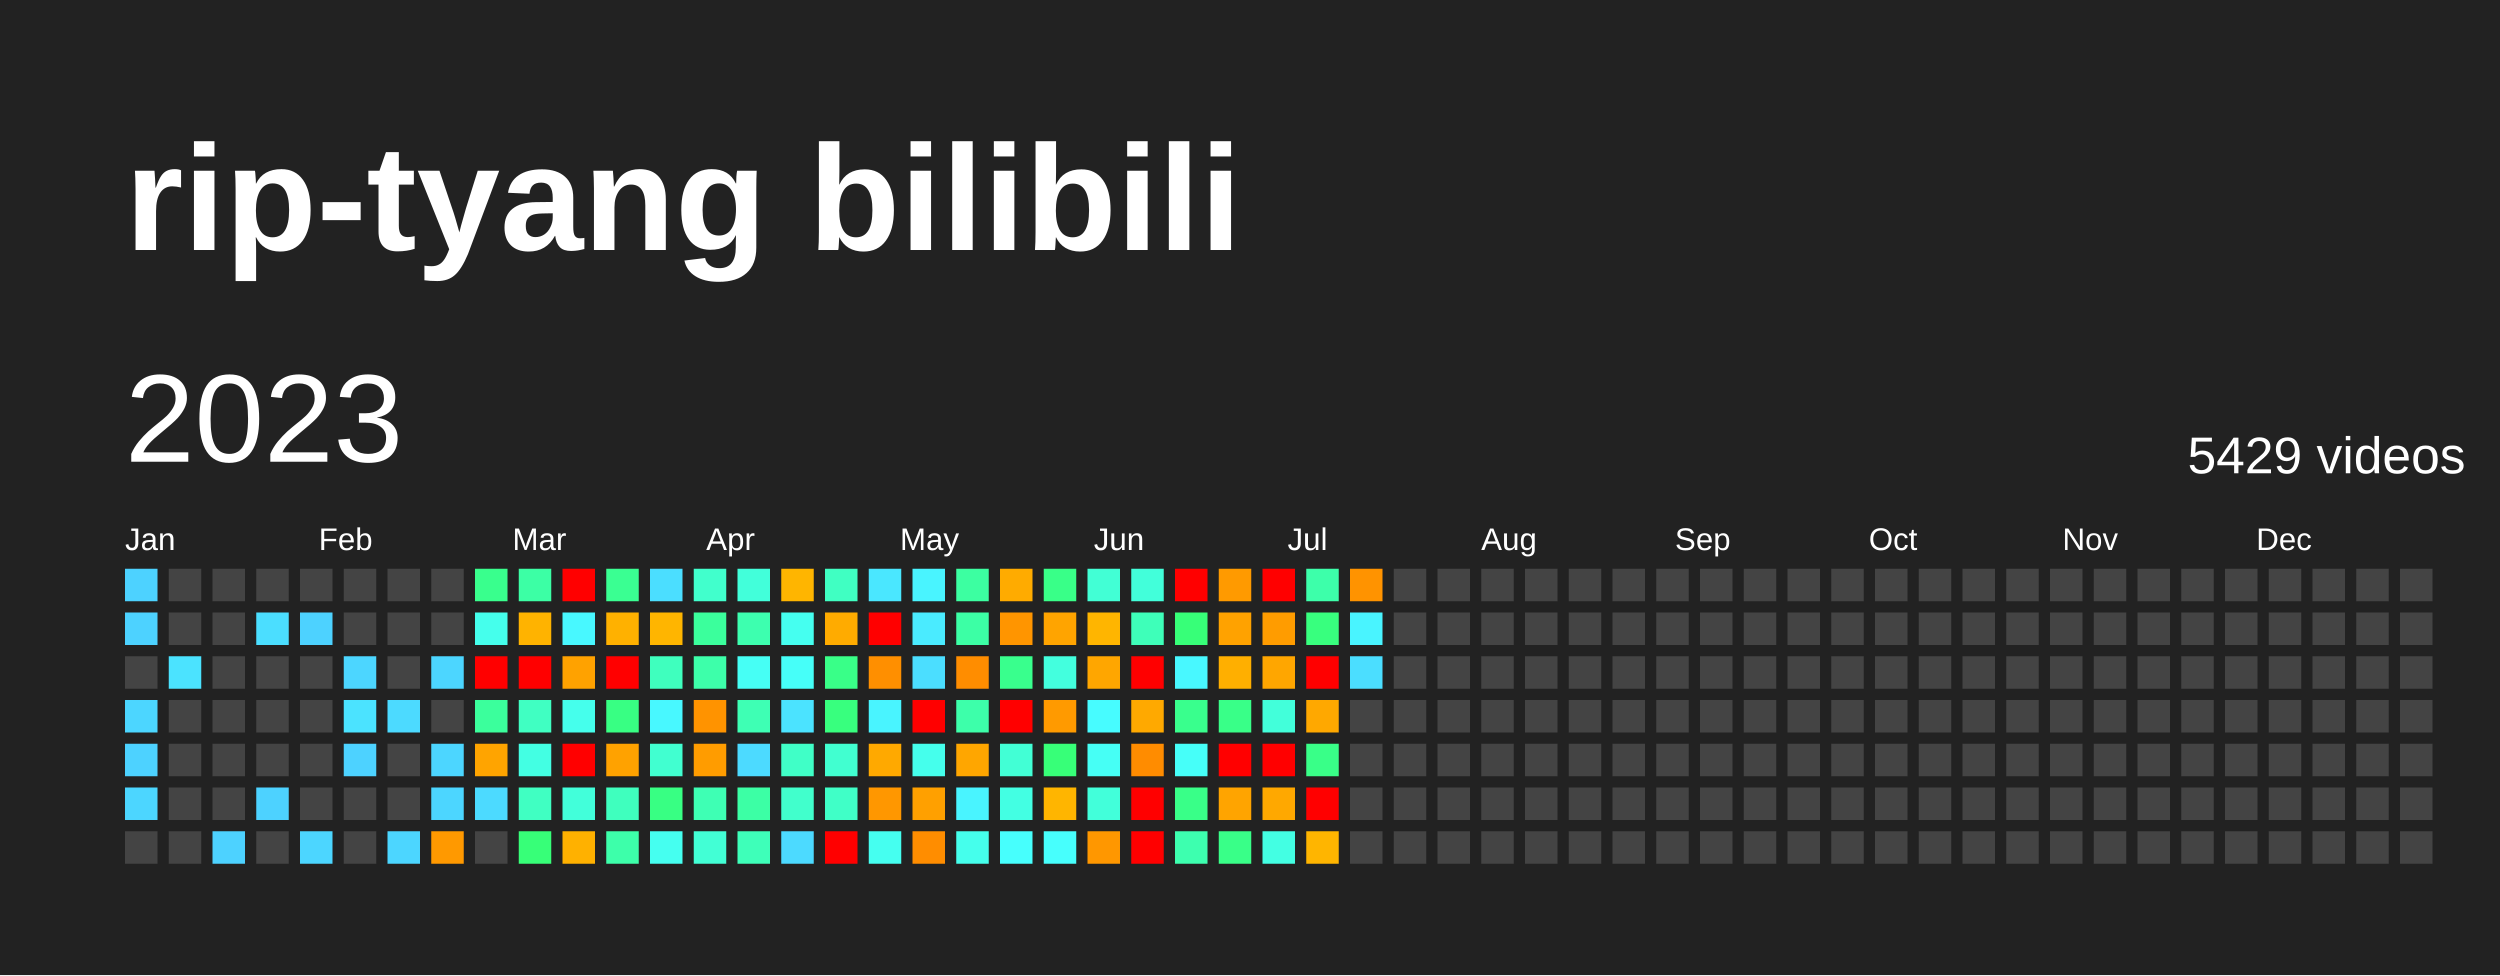
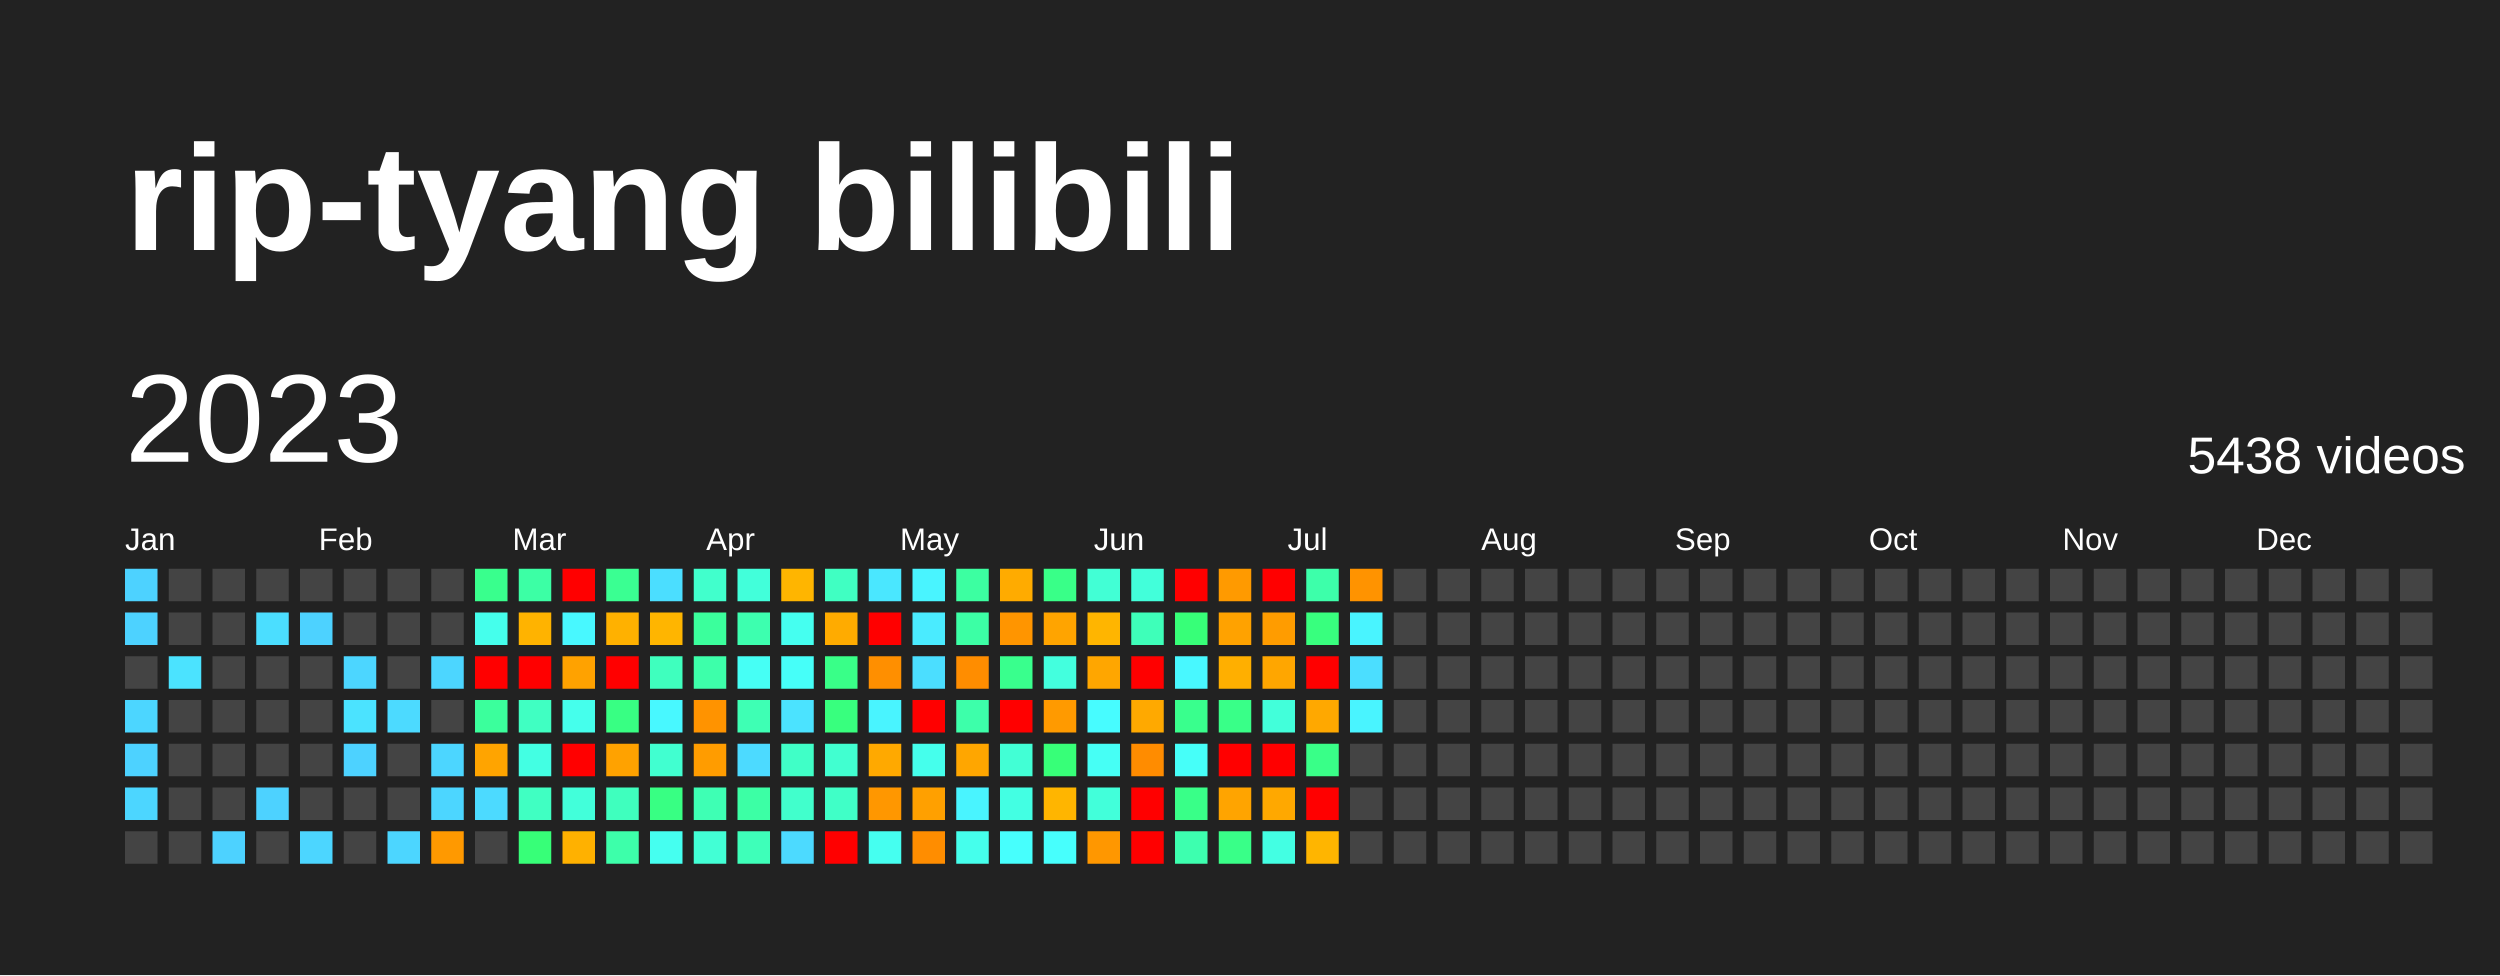
<svg xmlns="http://www.w3.org/2000/svg" baseProfile="full" height="78mm" version="1.1" viewBox="0,0,200,78" width="200mm">
  <defs />
  <rect fill="#222222" height="78" width="200" x="0" y="0" />
  <text fill="#FFFFFF" style="font-size:12px; font-family:Arial; font-weight:bold;" x="10" y="20">rip-tyang bilibili</text>
  <text dominant-baseline="hanging" fill="#FFFFFF" style="font-size:10.0px; font-family:Arial;" x="10" y="30">2023</text>
-   <text dominant-baseline="hanging" fill="#FFFFFF" style="font-size:4.125px; font-family:Arial;" x="175" y="35">5429 videos</text>
+   <text dominant-baseline="hanging" fill="#FFFFFF" style="font-size:4.125px; font-family:Arial;" x="175" y="35">5438 videos</text>
  <text fill="#FFFFFF" style="font-size:2.5px; font-family:Arial" x="10.0" y="44">Jan</text>
  <text fill="#FFFFFF" style="font-size:2.5px; font-family:Arial" x="25.5" y="44">Feb</text>
  <text fill="#FFFFFF" style="font-size:2.5px; font-family:Arial" x="41.0" y="44">Mar</text>
  <text fill="#FFFFFF" style="font-size:2.5px; font-family:Arial" x="56.5" y="44">Apr</text>
  <text fill="#FFFFFF" style="font-size:2.5px; font-family:Arial" x="72.0" y="44">May</text>
  <text fill="#FFFFFF" style="font-size:2.5px; font-family:Arial" x="87.5" y="44">Jun</text>
  <text fill="#FFFFFF" style="font-size:2.5px; font-family:Arial" x="103.0" y="44">Jul</text>
  <text fill="#FFFFFF" style="font-size:2.5px; font-family:Arial" x="118.5" y="44">Aug</text>
  <text fill="#FFFFFF" style="font-size:2.5px; font-family:Arial" x="134.0" y="44">Sep</text>
  <text fill="#FFFFFF" style="font-size:2.5px; font-family:Arial" x="149.5" y="44">Oct</text>
  <text fill="#FFFFFF" style="font-size:2.5px; font-family:Arial" x="165.0" y="44">Nov</text>
  <text fill="#FFFFFF" style="font-size:2.5px; font-family:Arial" x="180.5" y="44">Dec</text>
  <rect fill="#4dd2ff" height="2.6" width="2.6" x="10.0" y="45.5" />
  <rect fill="#4dd2ff" height="2.6" width="2.6" x="10.0" y="49.0" />
  <rect fill="#444444" height="2.6" width="2.6" x="10.0" y="52.5" />
  <rect fill="#4cd6ff" height="2.6" width="2.6" x="10.0" y="56.0" />
  <rect fill="#4dd2ff" height="2.6" width="2.6" x="10.0" y="59.5" />
  <rect fill="#4cd6ff" height="2.6" width="2.6" x="10.0" y="63.0" />
  <rect fill="#444444" height="2.6" width="2.6" x="10.0" y="66.5" />
  <rect fill="#444444" height="2.6" width="2.6" x="13.5" y="45.5" />
  <rect fill="#444444" height="2.6" width="2.6" x="13.5" y="49.0" />
  <rect fill="#4be3ff" height="2.6" width="2.6" x="13.5" y="52.5" />
  <rect fill="#444444" height="2.6" width="2.6" x="13.5" y="56.0" />
  <rect fill="#444444" height="2.6" width="2.6" x="13.5" y="59.5" />
  <rect fill="#444444" height="2.6" width="2.6" x="13.5" y="63.0" />
  <rect fill="#444444" height="2.6" width="2.6" x="13.5" y="66.5" />
  <rect fill="#444444" height="2.6" width="2.6" x="17.0" y="45.5" />
  <rect fill="#444444" height="2.6" width="2.6" x="17.0" y="49.0" />
  <rect fill="#444444" height="2.6" width="2.6" x="17.0" y="52.5" />
  <rect fill="#444444" height="2.6" width="2.6" x="17.0" y="56.0" />
  <rect fill="#444444" height="2.6" width="2.6" x="17.0" y="59.5" />
  <rect fill="#444444" height="2.6" width="2.6" x="17.0" y="63.0" />
  <rect fill="#4dd2ff" height="2.6" width="2.6" x="17.0" y="66.5" />
  <rect fill="#444444" height="2.6" width="2.6" x="20.5" y="45.5" />
  <rect fill="#4bdeff" height="2.6" width="2.6" x="20.5" y="49.0" />
  <rect fill="#444444" height="2.6" width="2.6" x="20.5" y="52.5" />
  <rect fill="#444444" height="2.6" width="2.6" x="20.5" y="56.0" />
  <rect fill="#444444" height="2.6" width="2.6" x="20.5" y="59.5" />
  <rect fill="#4dd2ff" height="2.6" width="2.6" x="20.5" y="63.0" />
  <rect fill="#444444" height="2.6" width="2.6" x="20.5" y="66.5" />
  <rect fill="#444444" height="2.6" width="2.6" x="24.0" y="45.5" />
  <rect fill="#4dd2ff" height="2.6" width="2.6" x="24.0" y="49.0" />
  <rect fill="#444444" height="2.6" width="2.6" x="24.0" y="52.5" />
  <rect fill="#444444" height="2.6" width="2.6" x="24.0" y="56.0" />
  <rect fill="#444444" height="2.6" width="2.6" x="24.0" y="59.5" />
  <rect fill="#444444" height="2.6" width="2.6" x="24.0" y="63.0" />
  <rect fill="#4cd6ff" height="2.6" width="2.6" x="24.0" y="66.5" />
  <rect fill="#444444" height="2.6" width="2.6" x="27.5" y="45.5" />
  <rect fill="#444444" height="2.6" width="2.6" x="27.5" y="49.0" />
  <rect fill="#4cd6ff" height="2.6" width="2.6" x="27.5" y="52.5" />
  <rect fill="#4be3ff" height="2.6" width="2.6" x="27.5" y="56.0" />
  <rect fill="#4dd2ff" height="2.6" width="2.6" x="27.5" y="59.5" />
  <rect fill="#444444" height="2.6" width="2.6" x="27.5" y="63.0" />
  <rect fill="#444444" height="2.6" width="2.6" x="27.5" y="66.5" />
  <rect fill="#444444" height="2.6" width="2.6" x="31.0" y="45.5" />
  <rect fill="#444444" height="2.6" width="2.6" x="31.0" y="49.0" />
  <rect fill="#444444" height="2.6" width="2.6" x="31.0" y="52.5" />
  <rect fill="#4cdaff" height="2.6" width="2.6" x="31.0" y="56.0" />
  <rect fill="#444444" height="2.6" width="2.6" x="31.0" y="59.5" />
  <rect fill="#444444" height="2.6" width="2.6" x="31.0" y="63.0" />
  <rect fill="#4cd6ff" height="2.6" width="2.6" x="31.0" y="66.5" />
  <rect fill="#444444" height="2.6" width="2.6" x="34.5" y="45.5" />
  <rect fill="#444444" height="2.6" width="2.6" x="34.5" y="49.0" />
  <rect fill="#4cd6ff" height="2.6" width="2.6" x="34.5" y="52.5" />
  <rect fill="#444444" height="2.6" width="2.6" x="34.5" y="56.0" />
  <rect fill="#4cd6ff" height="2.6" width="2.6" x="34.5" y="59.5" />
  <rect fill="#4cd6ff" height="2.6" width="2.6" x="34.5" y="63.0" />
  <rect fill="#ff9900" height="2.6" width="2.6" x="34.5" y="66.5" />
  <rect fill="#39ff8d" height="2.6" width="2.6" x="38.0" y="45.5" />
  <rect fill="#45ffec" height="2.6" width="2.6" x="38.0" y="49.0" />
  <rect fill="red" height="2.6" width="2.6" x="38.0" y="52.5" />
  <rect fill="#3bff9c" height="2.6" width="2.6" x="38.0" y="56.0" />
  <rect fill="#ffa400" height="2.6" width="2.6" x="38.0" y="59.5" />
  <rect fill="#4cdaff" height="2.6" width="2.6" x="38.0" y="63.0" />
  <rect fill="#444444" height="2.6" width="2.6" x="38.0" y="66.5" />
  <rect fill="#3cffa5" height="2.6" width="2.6" x="41.5" y="45.5" />
  <rect fill="#ffb300" height="2.6" width="2.6" x="41.5" y="49.0" />
  <rect fill="red" height="2.6" width="2.6" x="41.5" y="52.5" />
  <rect fill="#40ffc2" height="2.6" width="2.6" x="41.5" y="56.0" />
  <rect fill="#43ffe3" height="2.6" width="2.6" x="41.5" y="59.5" />
  <rect fill="#40ffc2" height="2.6" width="2.6" x="41.5" y="63.0" />
  <rect fill="#37ff78" height="2.6" width="2.6" x="41.5" y="66.5" />
  <rect fill="red" height="2.6" width="2.6" x="45.0" y="45.5" />
  <rect fill="#48f8ff" height="2.6" width="2.6" x="45.0" y="49.0" />
  <rect fill="#ffa200" height="2.6" width="2.6" x="45.0" y="52.5" />
  <rect fill="#45ffec" height="2.6" width="2.6" x="45.0" y="56.0" />
  <rect fill="red" height="2.6" width="2.6" x="45.0" y="59.5" />
  <rect fill="#42ffda" height="2.6" width="2.6" x="45.0" y="63.0" />
  <rect fill="#ffb100" height="2.6" width="2.6" x="45.0" y="66.5" />
  <rect fill="#3aff92" height="2.6" width="2.6" x="48.5" y="45.5" />
  <rect fill="#ffb100" height="2.6" width="2.6" x="48.5" y="49.0" />
  <rect fill="red" height="2.6" width="2.6" x="48.5" y="52.5" />
  <rect fill="#38ff83" height="2.6" width="2.6" x="48.5" y="56.0" />
  <rect fill="#ffa200" height="2.6" width="2.6" x="48.5" y="59.5" />
  <rect fill="#3fffbe" height="2.6" width="2.6" x="48.5" y="63.0" />
  <rect fill="#3dffaa" height="2.6" width="2.6" x="48.5" y="66.5" />
  <rect fill="#4bdeff" height="2.6" width="2.6" x="52.0" y="45.5" />
  <rect fill="#ffb500" height="2.6" width="2.6" x="52.0" y="49.0" />
  <rect fill="#3fffbe" height="2.6" width="2.6" x="52.0" y="52.5" />
  <rect fill="#48f8ff" height="2.6" width="2.6" x="52.0" y="56.0" />
  <rect fill="#41ffd0" height="2.6" width="2.6" x="52.0" y="59.5" />
  <rect fill="#38ff83" height="2.6" width="2.6" x="52.0" y="63.0" />
  <rect fill="#45fff0" height="2.6" width="2.6" x="52.0" y="66.5" />
  <rect fill="#41ffcc" height="2.6" width="2.6" x="55.5" y="45.5" />
  <rect fill="#3bff9c" height="2.6" width="2.6" x="55.5" y="49.0" />
  <rect fill="#3dffaa" height="2.6" width="2.6" x="55.5" y="52.5" />
  <rect fill="#ff9300" height="2.6" width="2.6" x="55.5" y="56.0" />
  <rect fill="#ff9c00" height="2.6" width="2.6" x="55.5" y="59.5" />
  <rect fill="#3effb4" height="2.6" width="2.6" x="55.5" y="63.0" />
  <rect fill="#42ffd5" height="2.6" width="2.6" x="55.5" y="66.5" />
  <rect fill="#42ffda" height="2.6" width="2.6" x="59.0" y="45.5" />
  <rect fill="#3dffaf" height="2.6" width="2.6" x="59.0" y="49.0" />
  <rect fill="#46fff5" height="2.6" width="2.6" x="59.0" y="52.5" />
  <rect fill="#3effb4" height="2.6" width="2.6" x="59.0" y="56.0" />
  <rect fill="#4cdaff" height="2.6" width="2.6" x="59.0" y="59.5" />
  <rect fill="#3cffa5" height="2.6" width="2.6" x="59.0" y="63.0" />
  <rect fill="#3effb9" height="2.6" width="2.6" x="59.0" y="66.5" />
  <rect fill="#ffb500" height="2.6" width="2.6" x="62.5" y="45.5" />
  <rect fill="#45fff0" height="2.6" width="2.6" x="62.5" y="49.0" />
  <rect fill="#46fff9" height="2.6" width="2.6" x="62.5" y="52.5" />
  <rect fill="#4be3ff" height="2.6" width="2.6" x="62.5" y="56.0" />
  <rect fill="#40ffc7" height="2.6" width="2.6" x="62.5" y="59.5" />
  <rect fill="#41ffcc" height="2.6" width="2.6" x="62.5" y="63.0" />
  <rect fill="#4cdaff" height="2.6" width="2.6" x="62.5" y="66.5" />
  <rect fill="#40ffc2" height="2.6" width="2.6" x="66.0" y="45.5" />
  <rect fill="#ffab00" height="2.6" width="2.6" x="66.0" y="49.0" />
  <rect fill="#39ff88" height="2.6" width="2.6" x="66.0" y="52.5" />
  <rect fill="#38ff7e" height="2.6" width="2.6" x="66.0" y="56.0" />
  <rect fill="#41ffd0" height="2.6" width="2.6" x="66.0" y="59.5" />
  <rect fill="#40ffc7" height="2.6" width="2.6" x="66.0" y="63.0" />
  <rect fill="red" height="2.6" width="2.6" x="66.0" y="66.5" />
  <rect fill="#4ae7ff" height="2.6" width="2.6" x="69.5" y="45.5" />
  <rect fill="red" height="2.6" width="2.6" x="69.5" y="49.0" />
  <rect fill="#ff8f00" height="2.6" width="2.6" x="69.5" y="52.5" />
  <rect fill="#49f4ff" height="2.6" width="2.6" x="69.5" y="56.0" />
  <rect fill="#ffa900" height="2.6" width="2.6" x="69.5" y="59.5" />
  <rect fill="#ff9700" height="2.6" width="2.6" x="69.5" y="63.0" />
  <rect fill="#45fff0" height="2.6" width="2.6" x="69.5" y="66.5" />
  <rect fill="#49f4ff" height="2.6" width="2.6" x="73.0" y="45.5" />
  <rect fill="#4aebff" height="2.6" width="2.6" x="73.0" y="49.0" />
  <rect fill="#4bdeff" height="2.6" width="2.6" x="73.0" y="52.5" />
  <rect fill="red" height="2.6" width="2.6" x="73.0" y="56.0" />
  <rect fill="#45ffec" height="2.6" width="2.6" x="73.0" y="59.5" />
  <rect fill="#ffa000" height="2.6" width="2.6" x="73.0" y="63.0" />
  <rect fill="#ff8d00" height="2.6" width="2.6" x="73.0" y="66.5" />
  <rect fill="#3cffa1" height="2.6" width="2.6" x="76.5" y="45.5" />
  <rect fill="#3cffa5" height="2.6" width="2.6" x="76.5" y="49.0" />
  <rect fill="#ff8d00" height="2.6" width="2.6" x="76.5" y="52.5" />
  <rect fill="#3dffaa" height="2.6" width="2.6" x="76.5" y="56.0" />
  <rect fill="#ffa600" height="2.6" width="2.6" x="76.5" y="59.5" />
  <rect fill="#49f4ff" height="2.6" width="2.6" x="76.5" y="63.0" />
  <rect fill="#45ffec" height="2.6" width="2.6" x="76.5" y="66.5" />
  <rect fill="#ffab00" height="2.6" width="2.6" x="80.0" y="45.5" />
  <rect fill="#ff9500" height="2.6" width="2.6" x="80.0" y="49.0" />
  <rect fill="#39ff8d" height="2.6" width="2.6" x="80.0" y="52.5" />
  <rect fill="red" height="2.6" width="2.6" x="80.0" y="56.0" />
  <rect fill="#42ffd5" height="2.6" width="2.6" x="80.0" y="59.5" />
  <rect fill="#43ffe3" height="2.6" width="2.6" x="80.0" y="63.0" />
  <rect fill="#47fffd" height="2.6" width="2.6" x="80.0" y="66.5" />
  <rect fill="#39ff88" height="2.6" width="2.6" x="83.5" y="45.5" />
  <rect fill="#ffa400" height="2.6" width="2.6" x="83.5" y="49.0" />
  <rect fill="#43ffde" height="2.6" width="2.6" x="83.5" y="52.5" />
  <rect fill="#ff9a00" height="2.6" width="2.6" x="83.5" y="56.0" />
  <rect fill="#37ff78" height="2.6" width="2.6" x="83.5" y="59.5" />
  <rect fill="#ffb500" height="2.6" width="2.6" x="83.5" y="63.0" />
  <rect fill="#47fffd" height="2.6" width="2.6" x="83.5" y="66.5" />
  <rect fill="#42ffd5" height="2.6" width="2.6" x="87.0" y="45.5" />
  <rect fill="#ffb500" height="2.6" width="2.6" x="87.0" y="49.0" />
  <rect fill="#ffa600" height="2.6" width="2.6" x="87.0" y="52.5" />
  <rect fill="#47fcff" height="2.6" width="2.6" x="87.0" y="56.0" />
  <rect fill="#46fff5" height="2.6" width="2.6" x="87.0" y="59.5" />
  <rect fill="#42ffda" height="2.6" width="2.6" x="87.0" y="63.0" />
  <rect fill="#ff9700" height="2.6" width="2.6" x="87.0" y="66.5" />
  <rect fill="#42ffda" height="2.6" width="2.6" x="90.5" y="45.5" />
  <rect fill="#3effb9" height="2.6" width="2.6" x="90.5" y="49.0" />
  <rect fill="red" height="2.6" width="2.6" x="90.5" y="52.5" />
  <rect fill="#ffa900" height="2.6" width="2.6" x="90.5" y="56.0" />
  <rect fill="#ff8c00" height="2.6" width="2.6" x="90.5" y="59.5" />
  <rect fill="red" height="2.6" width="2.6" x="90.5" y="63.0" />
  <rect fill="red" height="2.6" width="2.6" x="90.5" y="66.5" />
  <rect fill="red" height="2.6" width="2.6" x="94.0" y="45.5" />
  <rect fill="#37ff78" height="2.6" width="2.6" x="94.0" y="49.0" />
  <rect fill="#48f8ff" height="2.6" width="2.6" x="94.0" y="52.5" />
  <rect fill="#39ff8d" height="2.6" width="2.6" x="94.0" y="56.0" />
  <rect fill="#46fff9" height="2.6" width="2.6" x="94.0" y="59.5" />
  <rect fill="#39ff88" height="2.6" width="2.6" x="94.0" y="63.0" />
  <rect fill="#3dffaf" height="2.6" width="2.6" x="94.0" y="66.5" />
  <rect fill="#ff9a00" height="2.6" width="2.6" x="97.5" y="45.5" />
  <rect fill="#ffa200" height="2.6" width="2.6" x="97.5" y="49.0" />
  <rect fill="#ffaf00" height="2.6" width="2.6" x="97.5" y="52.5" />
  <rect fill="#39ff88" height="2.6" width="2.6" x="97.5" y="56.0" />
  <rect fill="red" height="2.6" width="2.6" x="97.5" y="59.5" />
  <rect fill="#ffa400" height="2.6" width="2.6" x="97.5" y="63.0" />
  <rect fill="#39ff88" height="2.6" width="2.6" x="97.5" y="66.5" />
  <rect fill="red" height="2.6" width="2.6" x="101.0" y="45.5" />
  <rect fill="#ff9c00" height="2.6" width="2.6" x="101.0" y="49.0" />
  <rect fill="#ffa600" height="2.6" width="2.6" x="101.0" y="52.5" />
  <rect fill="#42ffda" height="2.6" width="2.6" x="101.0" y="56.0" />
  <rect fill="red" height="2.6" width="2.6" x="101.0" y="59.5" />
  <rect fill="#ffa800" height="2.6" width="2.6" x="101.0" y="63.0" />
  <rect fill="#43ffe3" height="2.6" width="2.6" x="101.0" y="66.5" />
  <rect fill="#3dffaa" height="2.6" width="2.6" x="104.5" y="45.5" />
  <rect fill="#38ff7e" height="2.6" width="2.6" x="104.5" y="49.0" />
  <rect fill="red" height="2.6" width="2.6" x="104.5" y="52.5" />
  <rect fill="#ffa800" height="2.6" width="2.6" x="104.5" y="56.0" />
  <rect fill="#39ff88" height="2.6" width="2.6" x="104.5" y="59.5" />
  <rect fill="red" height="2.6" width="2.6" x="104.5" y="63.0" />
  <rect fill="#ffb500" height="2.6" width="2.6" x="104.5" y="66.5" />
  <rect fill="#ff9300" height="2.6" width="2.6" x="108.0" y="45.5" />
  <rect fill="#49f4ff" height="2.6" width="2.6" x="108.0" y="49.0" />
  <rect fill="#4bdeff" height="2.6" width="2.6" x="108.0" y="52.5" />
-   <rect fill="#444444" height="2.6" width="2.6" x="108.0" y="56.0" />
+   <rect fill="#49f4ff" height="2.6" width="2.6" x="108.0" y="56.0" />
  <rect fill="#444444" height="2.6" width="2.6" x="108.0" y="59.5" />
  <rect fill="#444444" height="2.6" width="2.6" x="108.0" y="63.0" />
  <rect fill="#444444" height="2.6" width="2.6" x="108.0" y="66.5" />
  <rect fill="#444444" height="2.6" width="2.6" x="111.5" y="45.5" />
  <rect fill="#444444" height="2.6" width="2.6" x="111.5" y="49.0" />
  <rect fill="#444444" height="2.6" width="2.6" x="111.5" y="52.5" />
  <rect fill="#444444" height="2.6" width="2.6" x="111.5" y="56.0" />
  <rect fill="#444444" height="2.6" width="2.6" x="111.5" y="59.5" />
  <rect fill="#444444" height="2.6" width="2.6" x="111.5" y="63.0" />
  <rect fill="#444444" height="2.6" width="2.6" x="111.5" y="66.5" />
  <rect fill="#444444" height="2.6" width="2.6" x="115.0" y="45.5" />
  <rect fill="#444444" height="2.6" width="2.6" x="115.0" y="49.0" />
  <rect fill="#444444" height="2.6" width="2.6" x="115.0" y="52.5" />
  <rect fill="#444444" height="2.6" width="2.6" x="115.0" y="56.0" />
  <rect fill="#444444" height="2.6" width="2.6" x="115.0" y="59.5" />
  <rect fill="#444444" height="2.6" width="2.6" x="115.0" y="63.0" />
  <rect fill="#444444" height="2.6" width="2.6" x="115.0" y="66.5" />
  <rect fill="#444444" height="2.6" width="2.6" x="118.5" y="45.5" />
  <rect fill="#444444" height="2.6" width="2.6" x="118.5" y="49.0" />
  <rect fill="#444444" height="2.6" width="2.6" x="118.5" y="52.5" />
  <rect fill="#444444" height="2.6" width="2.6" x="118.5" y="56.0" />
  <rect fill="#444444" height="2.6" width="2.6" x="118.5" y="59.5" />
  <rect fill="#444444" height="2.6" width="2.6" x="118.5" y="63.0" />
  <rect fill="#444444" height="2.6" width="2.6" x="118.5" y="66.5" />
  <rect fill="#444444" height="2.6" width="2.6" x="122.0" y="45.5" />
  <rect fill="#444444" height="2.6" width="2.6" x="122.0" y="49.0" />
  <rect fill="#444444" height="2.6" width="2.6" x="122.0" y="52.5" />
  <rect fill="#444444" height="2.6" width="2.6" x="122.0" y="56.0" />
  <rect fill="#444444" height="2.6" width="2.6" x="122.0" y="59.5" />
  <rect fill="#444444" height="2.6" width="2.6" x="122.0" y="63.0" />
  <rect fill="#444444" height="2.6" width="2.6" x="122.0" y="66.5" />
  <rect fill="#444444" height="2.6" width="2.6" x="125.5" y="45.5" />
  <rect fill="#444444" height="2.6" width="2.6" x="125.5" y="49.0" />
  <rect fill="#444444" height="2.6" width="2.6" x="125.5" y="52.5" />
  <rect fill="#444444" height="2.6" width="2.6" x="125.5" y="56.0" />
  <rect fill="#444444" height="2.6" width="2.6" x="125.5" y="59.5" />
  <rect fill="#444444" height="2.6" width="2.6" x="125.5" y="63.0" />
  <rect fill="#444444" height="2.6" width="2.6" x="125.5" y="66.5" />
  <rect fill="#444444" height="2.6" width="2.6" x="129.0" y="45.5" />
  <rect fill="#444444" height="2.6" width="2.6" x="129.0" y="49.0" />
  <rect fill="#444444" height="2.6" width="2.6" x="129.0" y="52.5" />
  <rect fill="#444444" height="2.6" width="2.6" x="129.0" y="56.0" />
  <rect fill="#444444" height="2.6" width="2.6" x="129.0" y="59.5" />
  <rect fill="#444444" height="2.6" width="2.6" x="129.0" y="63.0" />
  <rect fill="#444444" height="2.6" width="2.6" x="129.0" y="66.5" />
  <rect fill="#444444" height="2.6" width="2.6" x="132.5" y="45.5" />
  <rect fill="#444444" height="2.6" width="2.6" x="132.5" y="49.0" />
  <rect fill="#444444" height="2.6" width="2.6" x="132.5" y="52.5" />
  <rect fill="#444444" height="2.6" width="2.6" x="132.5" y="56.0" />
  <rect fill="#444444" height="2.6" width="2.6" x="132.5" y="59.5" />
  <rect fill="#444444" height="2.6" width="2.6" x="132.5" y="63.0" />
  <rect fill="#444444" height="2.6" width="2.6" x="132.5" y="66.5" />
  <rect fill="#444444" height="2.6" width="2.6" x="136.0" y="45.5" />
  <rect fill="#444444" height="2.6" width="2.6" x="136.0" y="49.0" />
  <rect fill="#444444" height="2.6" width="2.6" x="136.0" y="52.5" />
  <rect fill="#444444" height="2.6" width="2.6" x="136.0" y="56.0" />
  <rect fill="#444444" height="2.6" width="2.6" x="136.0" y="59.5" />
  <rect fill="#444444" height="2.6" width="2.6" x="136.0" y="63.0" />
  <rect fill="#444444" height="2.6" width="2.6" x="136.0" y="66.5" />
  <rect fill="#444444" height="2.6" width="2.6" x="139.5" y="45.5" />
  <rect fill="#444444" height="2.6" width="2.6" x="139.5" y="49.0" />
  <rect fill="#444444" height="2.6" width="2.6" x="139.5" y="52.5" />
  <rect fill="#444444" height="2.6" width="2.6" x="139.5" y="56.0" />
  <rect fill="#444444" height="2.6" width="2.6" x="139.5" y="59.5" />
  <rect fill="#444444" height="2.6" width="2.6" x="139.5" y="63.0" />
  <rect fill="#444444" height="2.6" width="2.6" x="139.5" y="66.5" />
  <rect fill="#444444" height="2.6" width="2.6" x="143.0" y="45.5" />
  <rect fill="#444444" height="2.6" width="2.6" x="143.0" y="49.0" />
  <rect fill="#444444" height="2.6" width="2.6" x="143.0" y="52.5" />
  <rect fill="#444444" height="2.6" width="2.6" x="143.0" y="56.0" />
  <rect fill="#444444" height="2.6" width="2.6" x="143.0" y="59.5" />
  <rect fill="#444444" height="2.6" width="2.6" x="143.0" y="63.0" />
  <rect fill="#444444" height="2.6" width="2.6" x="143.0" y="66.5" />
  <rect fill="#444444" height="2.6" width="2.6" x="146.5" y="45.5" />
  <rect fill="#444444" height="2.6" width="2.6" x="146.5" y="49.0" />
  <rect fill="#444444" height="2.6" width="2.6" x="146.5" y="52.5" />
  <rect fill="#444444" height="2.6" width="2.6" x="146.5" y="56.0" />
  <rect fill="#444444" height="2.6" width="2.6" x="146.5" y="59.5" />
  <rect fill="#444444" height="2.6" width="2.6" x="146.5" y="63.0" />
  <rect fill="#444444" height="2.6" width="2.6" x="146.5" y="66.5" />
  <rect fill="#444444" height="2.6" width="2.6" x="150.0" y="45.5" />
  <rect fill="#444444" height="2.6" width="2.6" x="150.0" y="49.0" />
  <rect fill="#444444" height="2.6" width="2.6" x="150.0" y="52.5" />
  <rect fill="#444444" height="2.6" width="2.6" x="150.0" y="56.0" />
  <rect fill="#444444" height="2.6" width="2.6" x="150.0" y="59.5" />
  <rect fill="#444444" height="2.6" width="2.6" x="150.0" y="63.0" />
  <rect fill="#444444" height="2.6" width="2.6" x="150.0" y="66.5" />
  <rect fill="#444444" height="2.6" width="2.6" x="153.5" y="45.5" />
  <rect fill="#444444" height="2.6" width="2.6" x="153.5" y="49.0" />
  <rect fill="#444444" height="2.6" width="2.6" x="153.5" y="52.5" />
  <rect fill="#444444" height="2.6" width="2.6" x="153.5" y="56.0" />
  <rect fill="#444444" height="2.6" width="2.6" x="153.5" y="59.5" />
  <rect fill="#444444" height="2.6" width="2.6" x="153.5" y="63.0" />
  <rect fill="#444444" height="2.6" width="2.6" x="153.5" y="66.5" />
  <rect fill="#444444" height="2.6" width="2.6" x="157.0" y="45.5" />
  <rect fill="#444444" height="2.6" width="2.6" x="157.0" y="49.0" />
  <rect fill="#444444" height="2.6" width="2.6" x="157.0" y="52.5" />
  <rect fill="#444444" height="2.6" width="2.6" x="157.0" y="56.0" />
  <rect fill="#444444" height="2.6" width="2.6" x="157.0" y="59.5" />
  <rect fill="#444444" height="2.6" width="2.6" x="157.0" y="63.0" />
  <rect fill="#444444" height="2.6" width="2.6" x="157.0" y="66.5" />
  <rect fill="#444444" height="2.6" width="2.6" x="160.5" y="45.5" />
  <rect fill="#444444" height="2.6" width="2.6" x="160.5" y="49.0" />
  <rect fill="#444444" height="2.6" width="2.6" x="160.5" y="52.5" />
  <rect fill="#444444" height="2.6" width="2.6" x="160.5" y="56.0" />
  <rect fill="#444444" height="2.6" width="2.6" x="160.5" y="59.5" />
  <rect fill="#444444" height="2.6" width="2.6" x="160.5" y="63.0" />
  <rect fill="#444444" height="2.6" width="2.6" x="160.5" y="66.5" />
  <rect fill="#444444" height="2.6" width="2.6" x="164.0" y="45.5" />
  <rect fill="#444444" height="2.6" width="2.6" x="164.0" y="49.0" />
  <rect fill="#444444" height="2.6" width="2.6" x="164.0" y="52.5" />
  <rect fill="#444444" height="2.6" width="2.6" x="164.0" y="56.0" />
  <rect fill="#444444" height="2.6" width="2.6" x="164.0" y="59.5" />
  <rect fill="#444444" height="2.6" width="2.6" x="164.0" y="63.0" />
  <rect fill="#444444" height="2.6" width="2.6" x="164.0" y="66.5" />
  <rect fill="#444444" height="2.6" width="2.6" x="167.5" y="45.5" />
  <rect fill="#444444" height="2.6" width="2.6" x="167.5" y="49.0" />
  <rect fill="#444444" height="2.6" width="2.6" x="167.5" y="52.5" />
  <rect fill="#444444" height="2.6" width="2.6" x="167.5" y="56.0" />
  <rect fill="#444444" height="2.6" width="2.6" x="167.5" y="59.5" />
  <rect fill="#444444" height="2.6" width="2.6" x="167.5" y="63.0" />
  <rect fill="#444444" height="2.6" width="2.6" x="167.5" y="66.5" />
  <rect fill="#444444" height="2.6" width="2.6" x="171.0" y="45.5" />
  <rect fill="#444444" height="2.6" width="2.6" x="171.0" y="49.0" />
  <rect fill="#444444" height="2.6" width="2.6" x="171.0" y="52.5" />
  <rect fill="#444444" height="2.6" width="2.6" x="171.0" y="56.0" />
  <rect fill="#444444" height="2.6" width="2.6" x="171.0" y="59.5" />
  <rect fill="#444444" height="2.6" width="2.6" x="171.0" y="63.0" />
  <rect fill="#444444" height="2.6" width="2.6" x="171.0" y="66.5" />
  <rect fill="#444444" height="2.6" width="2.6" x="174.5" y="45.5" />
  <rect fill="#444444" height="2.6" width="2.6" x="174.5" y="49.0" />
  <rect fill="#444444" height="2.6" width="2.6" x="174.5" y="52.5" />
  <rect fill="#444444" height="2.6" width="2.6" x="174.5" y="56.0" />
  <rect fill="#444444" height="2.6" width="2.6" x="174.5" y="59.5" />
  <rect fill="#444444" height="2.6" width="2.6" x="174.5" y="63.0" />
  <rect fill="#444444" height="2.6" width="2.6" x="174.5" y="66.5" />
  <rect fill="#444444" height="2.6" width="2.6" x="178.0" y="45.5" />
  <rect fill="#444444" height="2.6" width="2.6" x="178.0" y="49.0" />
  <rect fill="#444444" height="2.6" width="2.6" x="178.0" y="52.5" />
  <rect fill="#444444" height="2.6" width="2.6" x="178.0" y="56.0" />
  <rect fill="#444444" height="2.6" width="2.6" x="178.0" y="59.5" />
  <rect fill="#444444" height="2.6" width="2.6" x="178.0" y="63.0" />
  <rect fill="#444444" height="2.6" width="2.6" x="178.0" y="66.5" />
  <rect fill="#444444" height="2.6" width="2.6" x="181.5" y="45.5" />
  <rect fill="#444444" height="2.6" width="2.6" x="181.5" y="49.0" />
  <rect fill="#444444" height="2.6" width="2.6" x="181.5" y="52.5" />
  <rect fill="#444444" height="2.6" width="2.6" x="181.5" y="56.0" />
  <rect fill="#444444" height="2.6" width="2.6" x="181.5" y="59.5" />
  <rect fill="#444444" height="2.6" width="2.6" x="181.5" y="63.0" />
  <rect fill="#444444" height="2.6" width="2.6" x="181.5" y="66.5" />
  <rect fill="#444444" height="2.6" width="2.6" x="185.0" y="45.5" />
  <rect fill="#444444" height="2.6" width="2.6" x="185.0" y="49.0" />
  <rect fill="#444444" height="2.6" width="2.6" x="185.0" y="52.5" />
  <rect fill="#444444" height="2.6" width="2.6" x="185.0" y="56.0" />
  <rect fill="#444444" height="2.6" width="2.6" x="185.0" y="59.5" />
  <rect fill="#444444" height="2.6" width="2.6" x="185.0" y="63.0" />
  <rect fill="#444444" height="2.6" width="2.6" x="185.0" y="66.5" />
  <rect fill="#444444" height="2.6" width="2.6" x="188.5" y="45.5" />
  <rect fill="#444444" height="2.6" width="2.6" x="188.5" y="49.0" />
  <rect fill="#444444" height="2.6" width="2.6" x="188.5" y="52.5" />
  <rect fill="#444444" height="2.6" width="2.6" x="188.5" y="56.0" />
  <rect fill="#444444" height="2.6" width="2.6" x="188.5" y="59.5" />
  <rect fill="#444444" height="2.6" width="2.6" x="188.5" y="63.0" />
  <rect fill="#444444" height="2.6" width="2.6" x="188.5" y="66.5" />
  <rect fill="#444444" height="2.6" width="2.6" x="192.0" y="45.5" />
  <rect fill="#444444" height="2.6" width="2.6" x="192.0" y="49.0" />
  <rect fill="#444444" height="2.6" width="2.6" x="192.0" y="52.5" />
  <rect fill="#444444" height="2.6" width="2.6" x="192.0" y="56.0" />
  <rect fill="#444444" height="2.6" width="2.6" x="192.0" y="59.5" />
  <rect fill="#444444" height="2.6" width="2.6" x="192.0" y="63.0" />
  <rect fill="#444444" height="2.6" width="2.6" x="192.0" y="66.5" />
</svg>
